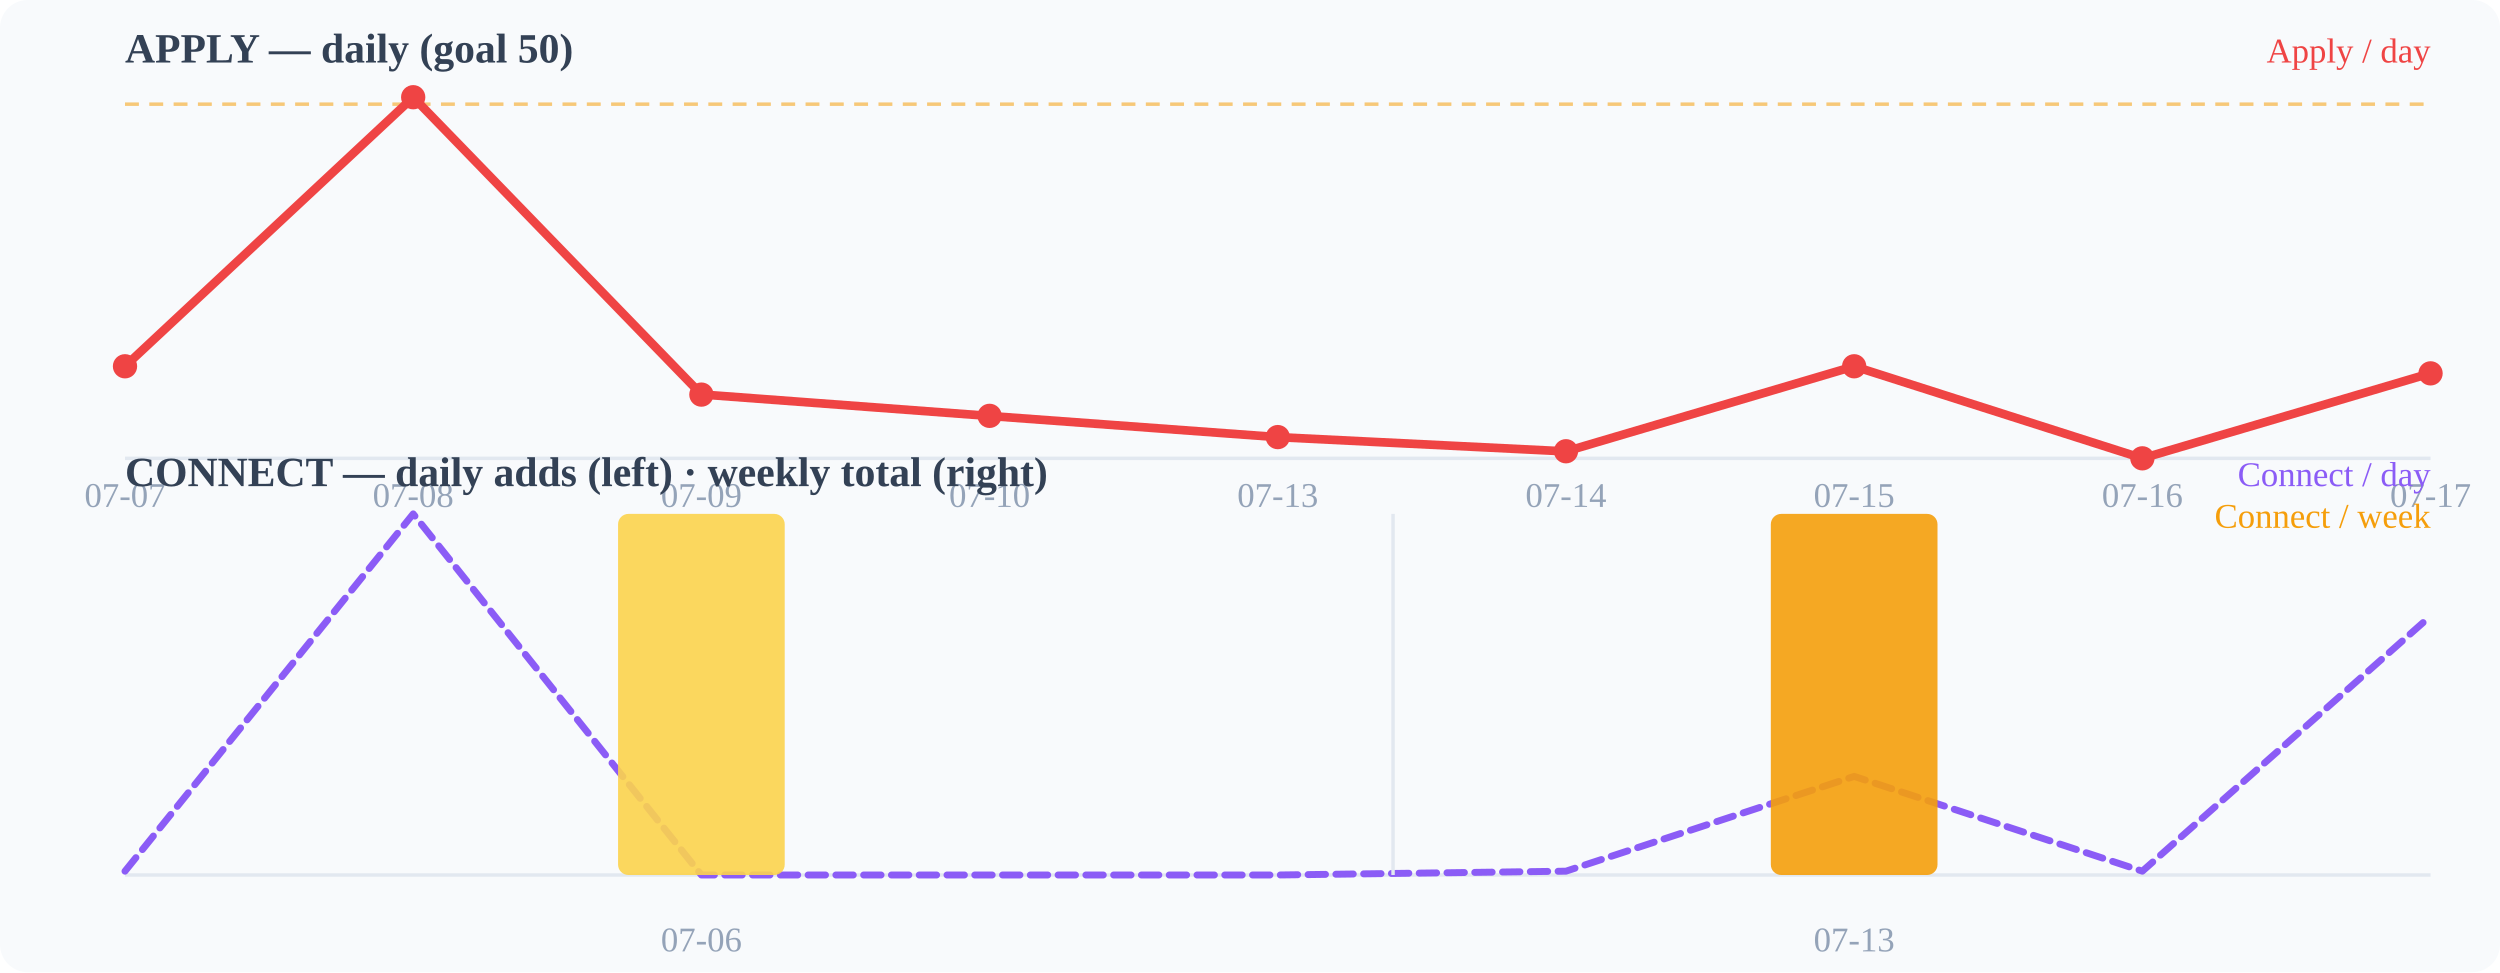
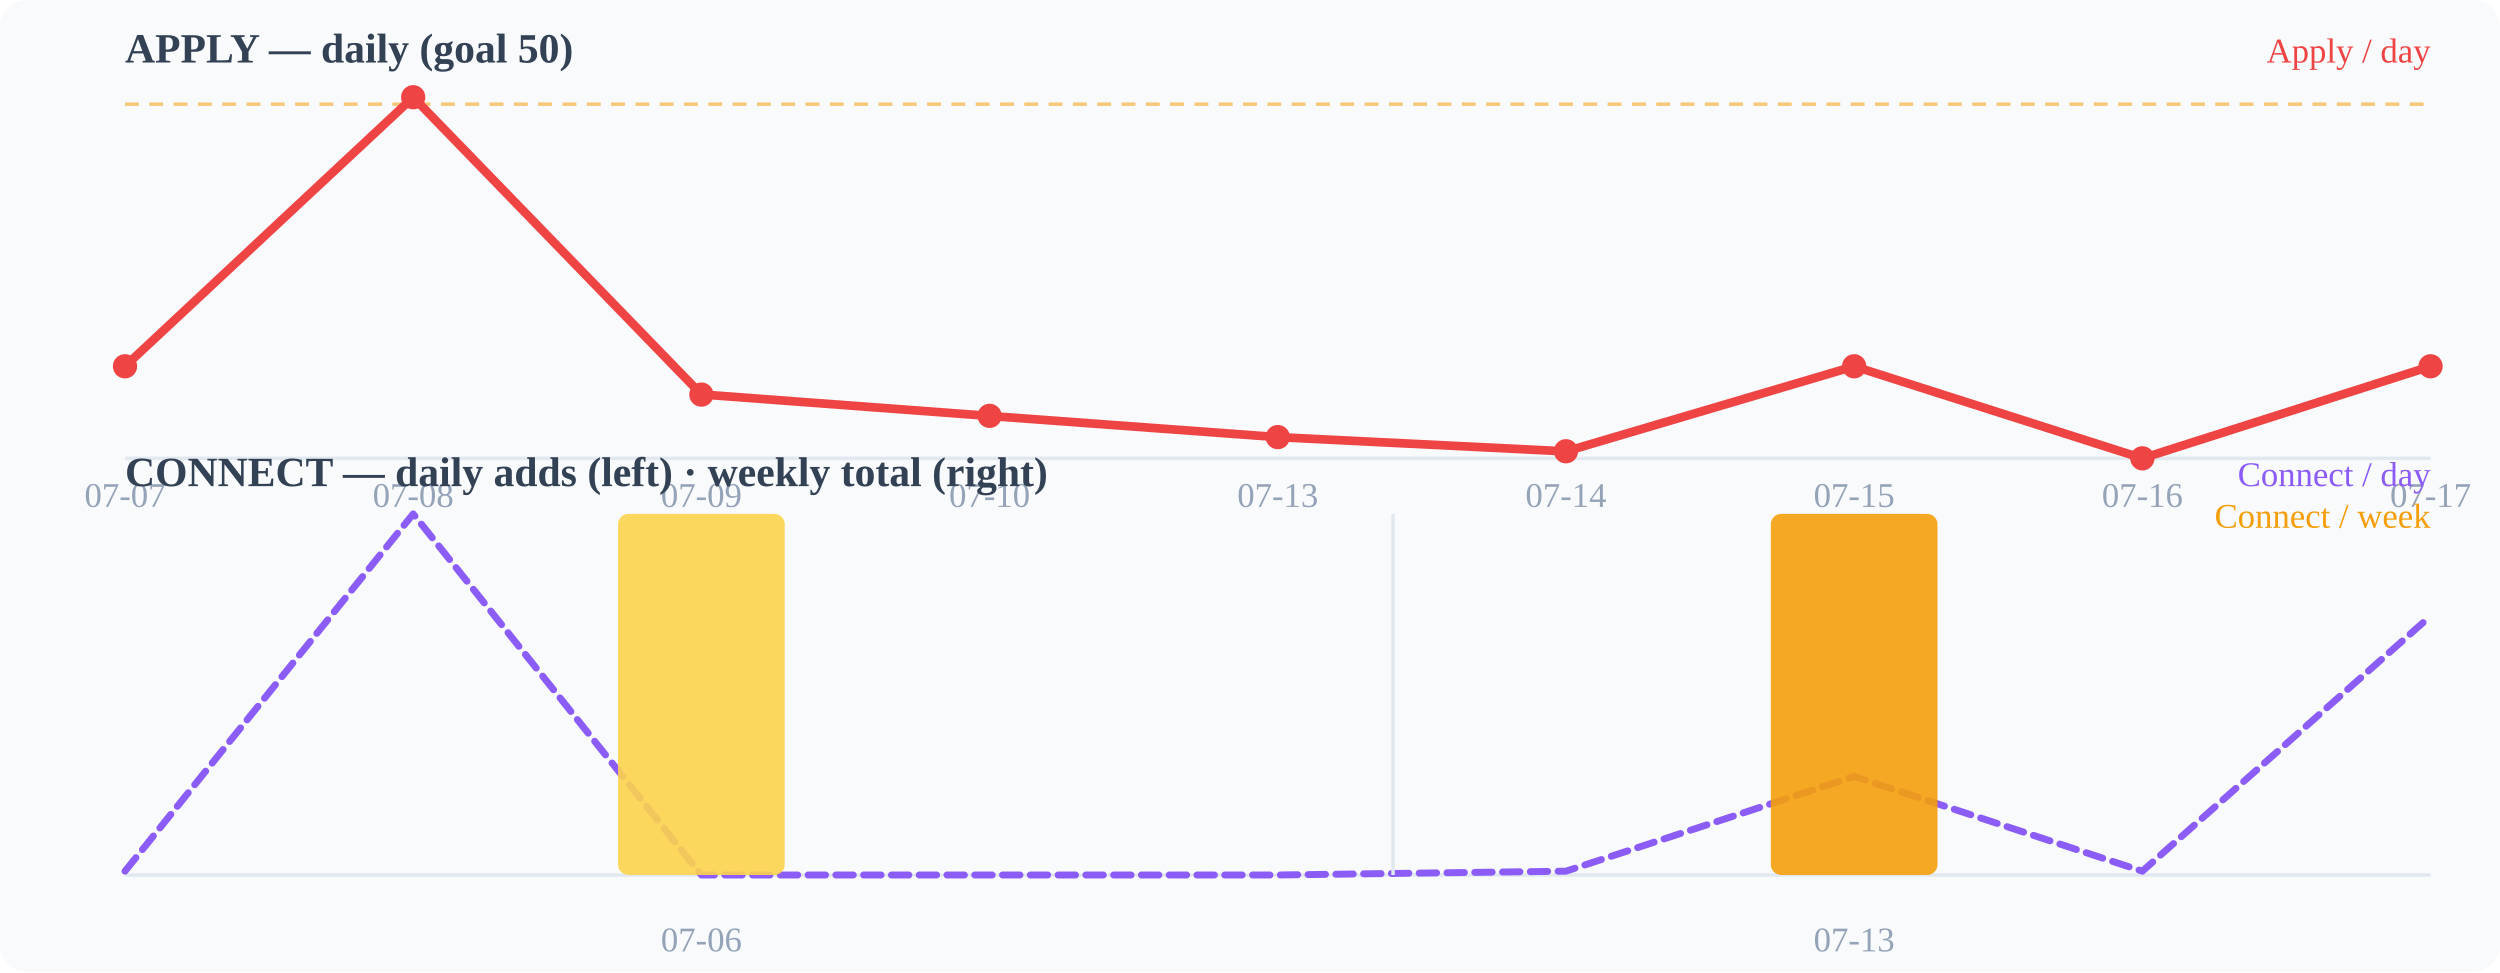
<svg xmlns="http://www.w3.org/2000/svg" width="720" height="280" viewBox="0 0 720 280">
  <rect width="720" height="280" fill="#f8fafc" rx="8" />
  <text x="36" y="18" font-size="12" font-weight="600" fill="#334155">APPLY — daily (goal 50)</text>
  <line x1="36" y1="132" x2="700" y2="132" stroke="#e2e8f0" stroke-width="1" />
  <line x1="36" y1="30.0" x2="700" y2="30.0" stroke="#f59e0b" stroke-width="1" stroke-dasharray="4 3" opacity="0.55" />
-   <polyline points="36.0,105.5 119.0,28.0 202.0,113.6 285.0,119.8 368.0,125.9 451.0,130.0 534.0,105.5 617.0,132.0 700.0,107.5" fill="none" stroke="#ef4444" stroke-width="2.5" stroke-linecap="round" stroke-linejoin="round" />
+   <polyline points="36.0,105.5 119.0,28.0 202.0,113.6 285.0,119.8 368.0,125.9 451.0,130.0 534.0,105.5 617.0,132.0 700.0,105.5" fill="none" stroke="#ef4444" stroke-width="2.5" stroke-linecap="round" stroke-linejoin="round" />
  <circle cx="36" cy="105.49" r="3.5" fill="#ef4444" />
  <circle cx="119" cy="28" r="3.5" fill="#ef4444" />
  <circle cx="202" cy="113.647" r="3.5" fill="#ef4444" />
  <circle cx="285" cy="119.765" r="3.5" fill="#ef4444" />
  <circle cx="368" cy="125.882" r="3.5" fill="#ef4444" />
  <circle cx="451" cy="129.961" r="3.5" fill="#ef4444" />
  <circle cx="534" cy="105.49" r="3.5" fill="#ef4444" />
  <circle cx="617" cy="132" r="3.5" fill="#ef4444" />
-   <circle cx="700" cy="107.529" r="3.5" fill="#ef4444" />
+   <circle cx="700" cy="105.49" r="3.5" fill="#ef4444" />
  <text x="36" y="146" font-size="10" fill="#94a3b8" text-anchor="middle">07-07</text>
  <text x="119" y="146" font-size="10" fill="#94a3b8" text-anchor="middle">07-08</text>
  <text x="202" y="146" font-size="10" fill="#94a3b8" text-anchor="middle">07-09</text>
  <text x="285" y="146" font-size="10" fill="#94a3b8" text-anchor="middle">07-10</text>
  <text x="368" y="146" font-size="10" fill="#94a3b8" text-anchor="middle">07-13</text>
  <text x="451" y="146" font-size="10" fill="#94a3b8" text-anchor="middle">07-14</text>
  <text x="534" y="146" font-size="10" fill="#94a3b8" text-anchor="middle">07-15</text>
  <text x="617" y="146" font-size="10" fill="#94a3b8" text-anchor="middle">07-16</text>
  <text x="700" y="146" font-size="10" fill="#94a3b8" text-anchor="middle">07-17</text>
  <text x="36" y="140" font-size="12" font-weight="600" fill="#334155">CONNECT — daily adds (left) · weekly total (right)</text>
  <line x1="36" y1="252" x2="700" y2="252" stroke="#e2e8f0" stroke-width="1" />
  <polyline points="36.0,250.9 119.0,148.0 202.0,252.0 285.0,252.0 368.0,252.0 451.0,250.9 534.0,223.6 617.0,250.9 700.0,177.4" fill="none" stroke="#8b5cf6" stroke-width="2" stroke-linecap="round" stroke-linejoin="round" stroke-dasharray="5 3" />
  <rect x="178.0" y="148.0" width="48" height="104.0" rx="3" fill="#fcd34d" opacity="0.9" />
  <rect x="510.0" y="148.0" width="48" height="104.0" rx="3" fill="#f59e0b" opacity="0.9" />
  <line x1="401.2" y1="148" x2="401.2" y2="252" stroke="#e2e8f0" stroke-width="1" />
  <text x="202" y="274" font-size="10" fill="#94a3b8" text-anchor="middle">07-06</text>
  <text x="534" y="274" font-size="10" fill="#94a3b8" text-anchor="middle">07-13</text>
  <text x="700" y="18" font-size="10" fill="#ef4444" text-anchor="end">Apply / day</text>
  <text x="700" y="140" font-size="10" fill="#8b5cf6" text-anchor="end">Connect / day</text>
  <text x="700" y="152" font-size="10" fill="#f59e0b" text-anchor="end">Connect / week</text>
</svg>
